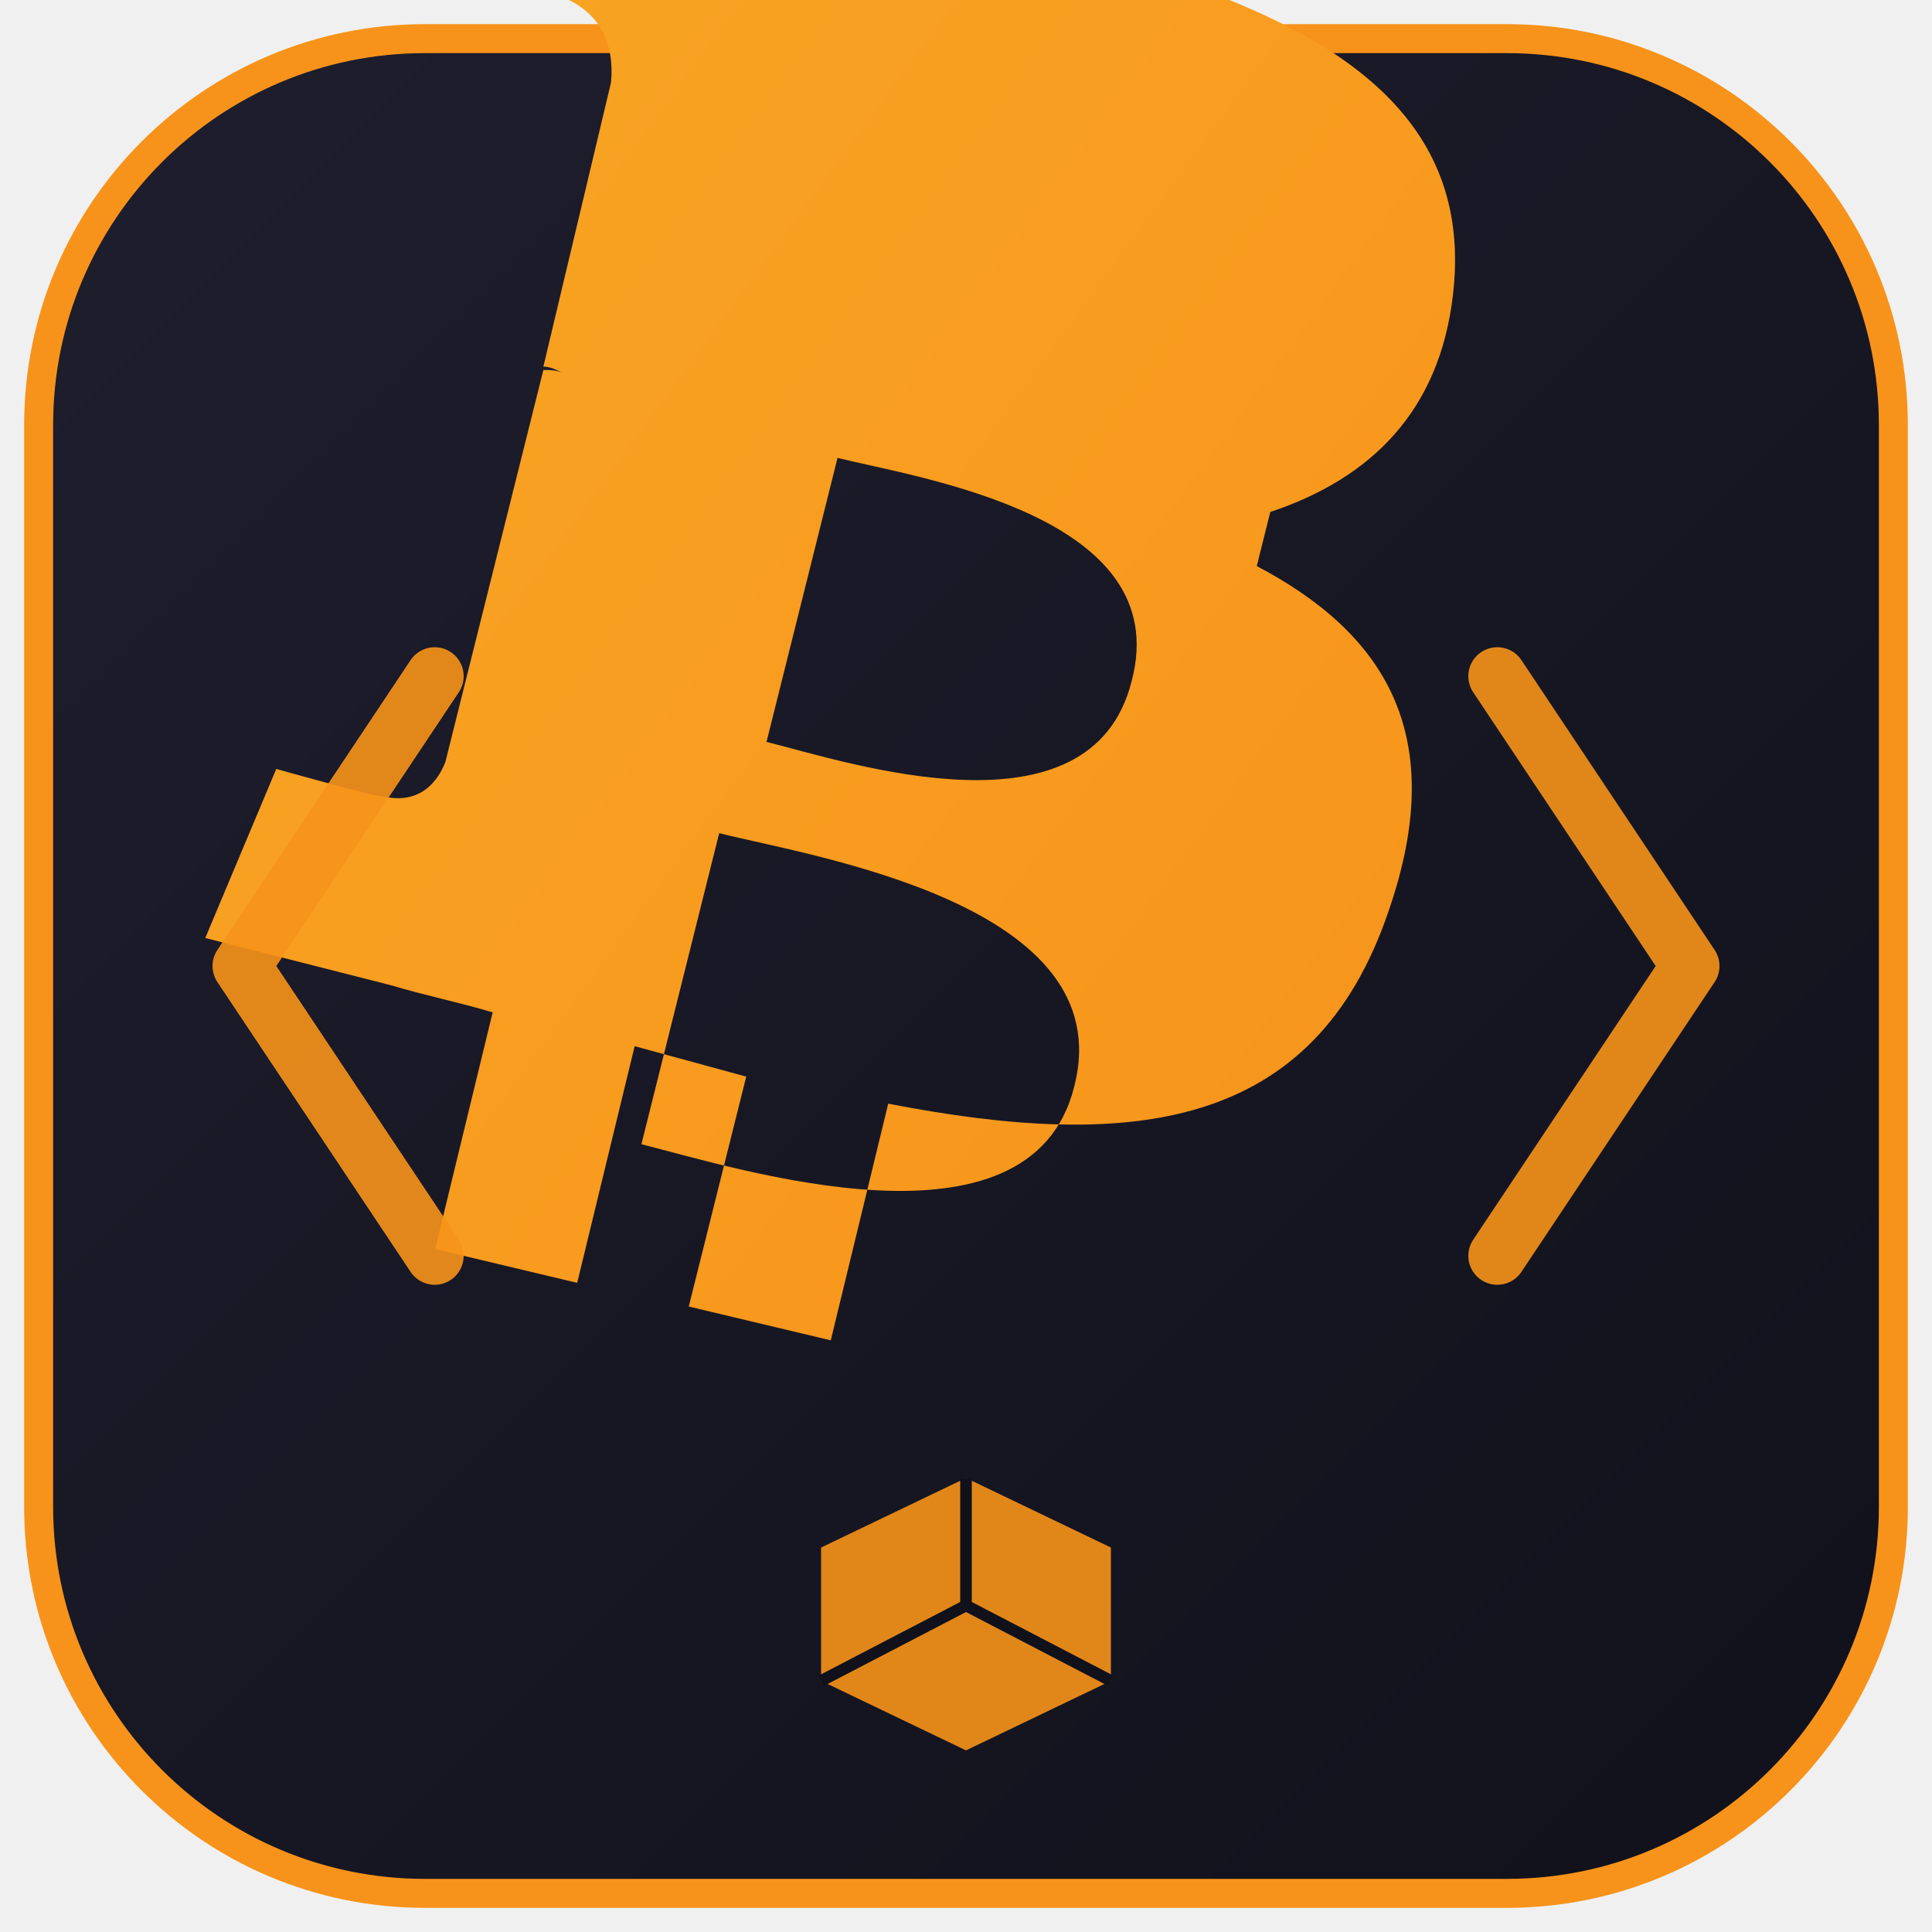
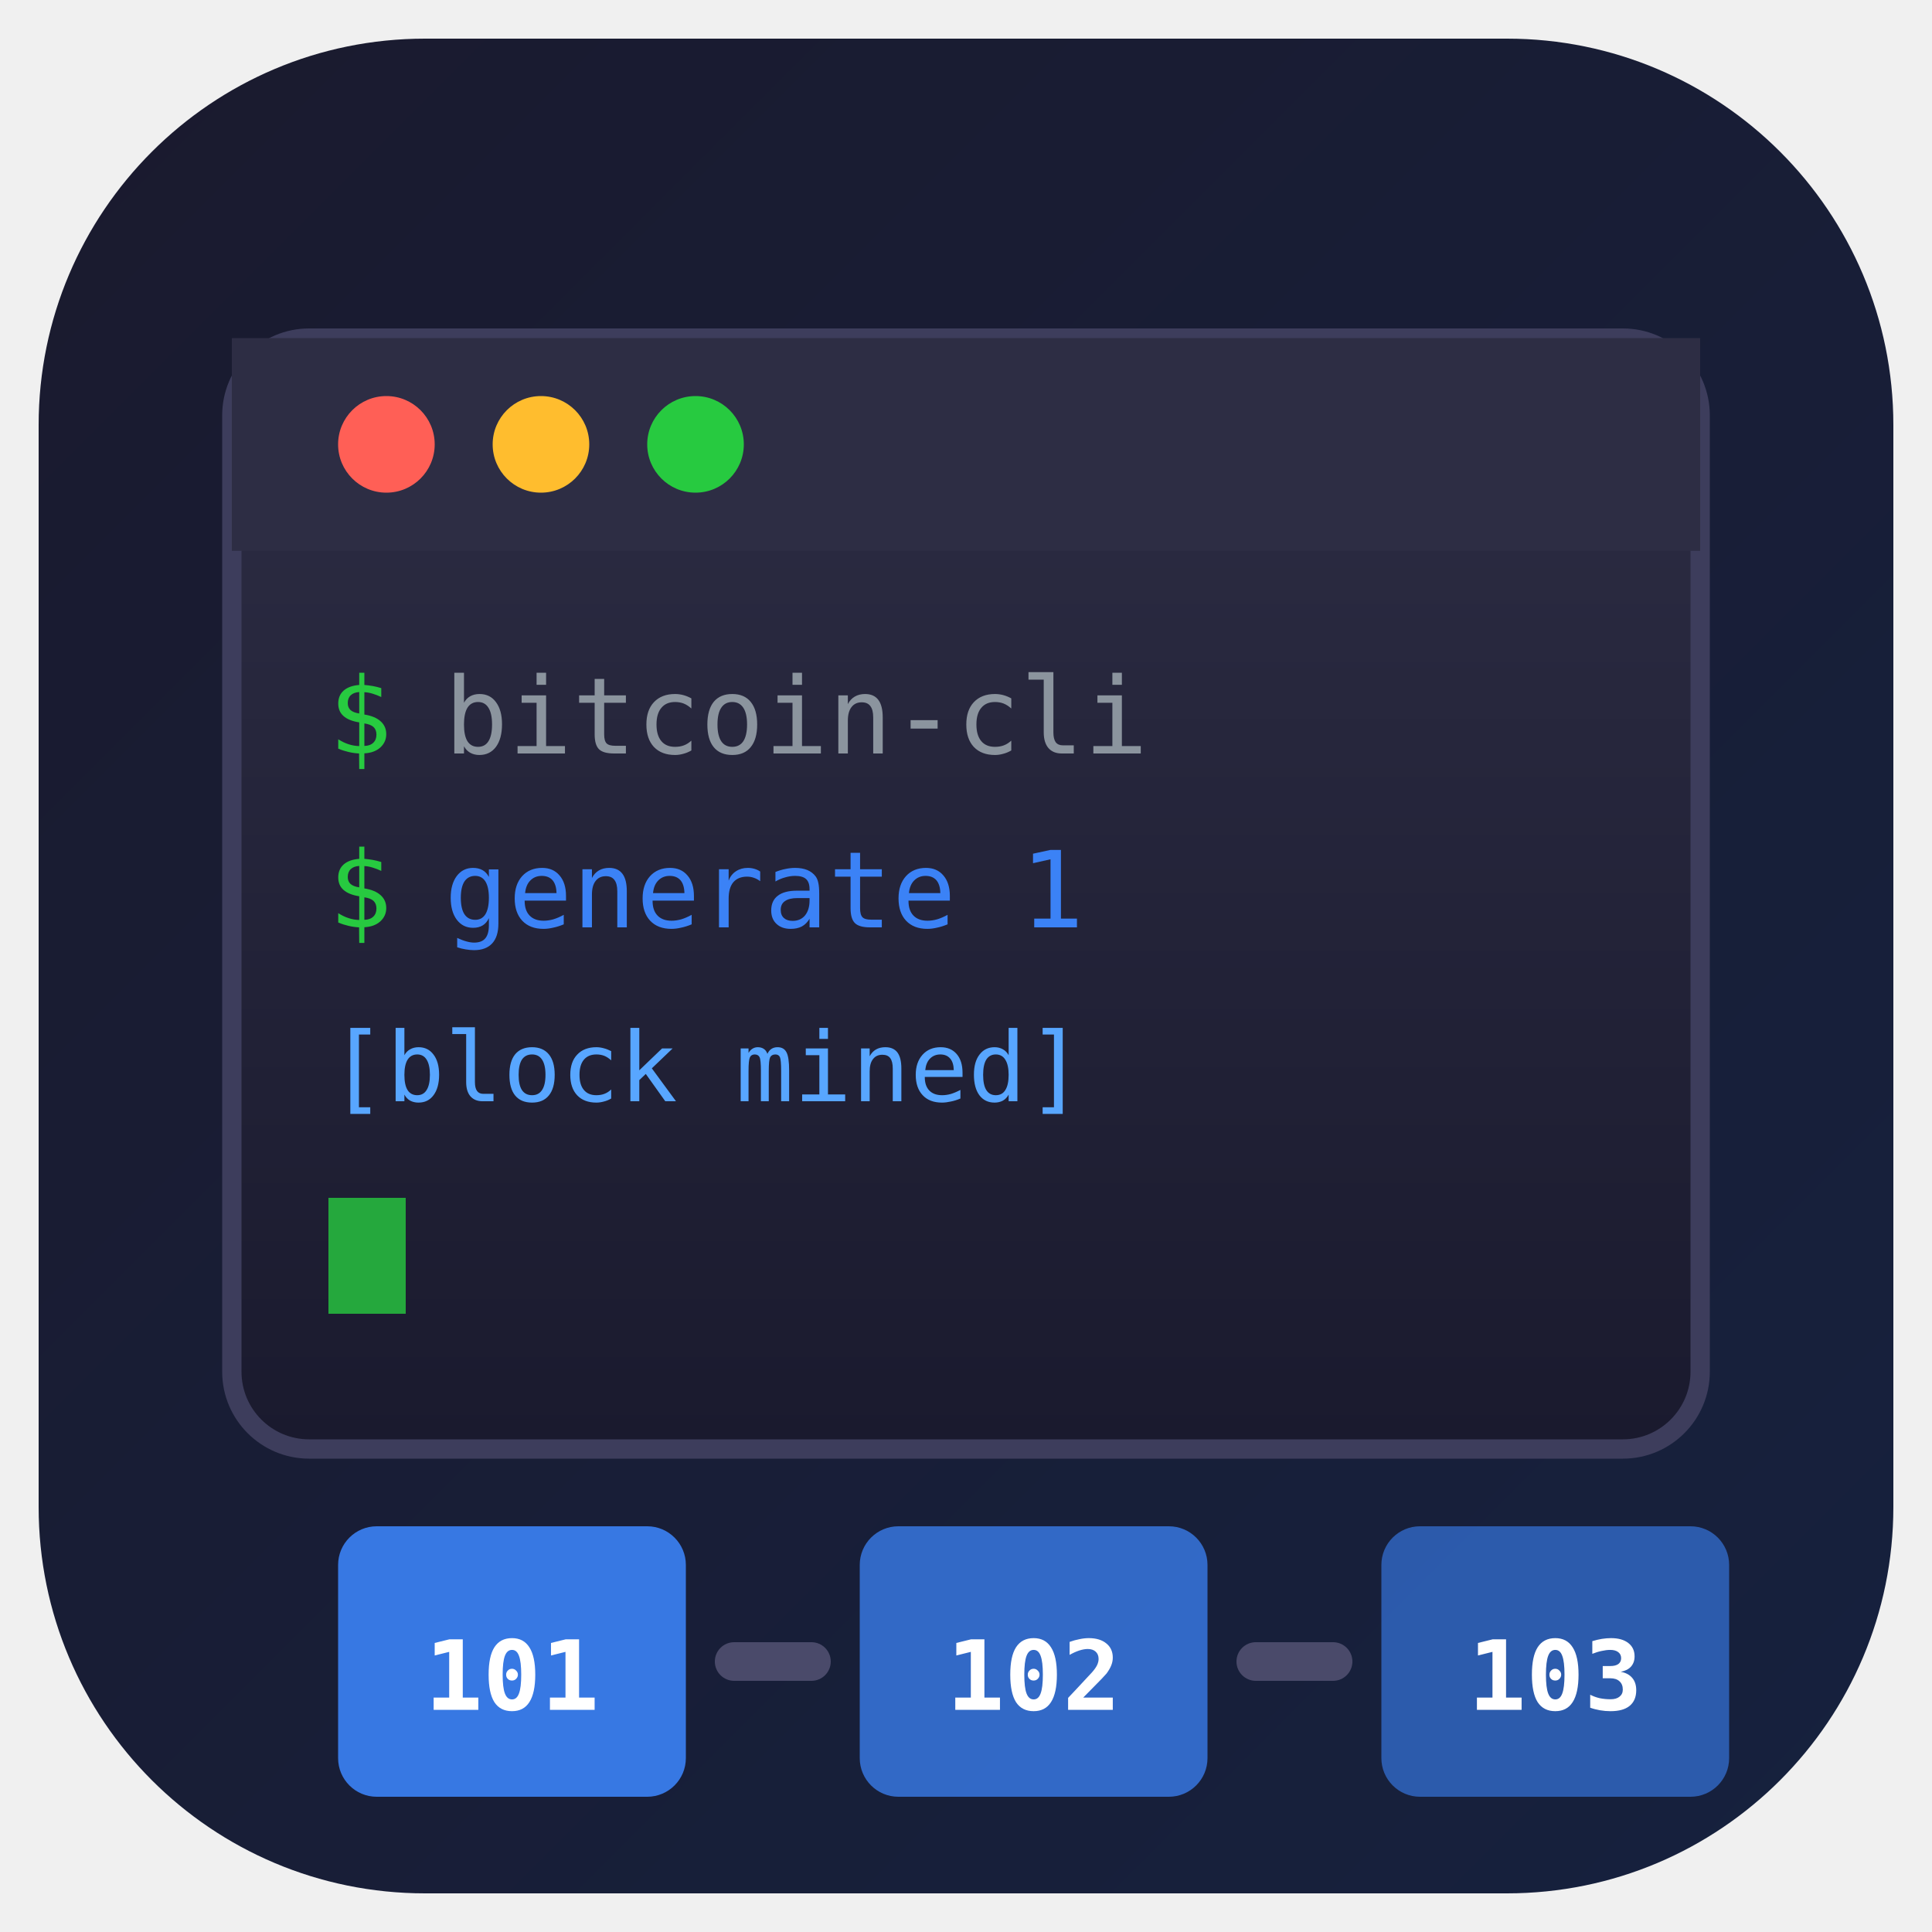
<svg xmlns="http://www.w3.org/2000/svg" viewBox="0 0 200 200">
  <defs>
    <linearGradient id="bg" x1="0%" y1="0%" x2="100%" y2="100%">
-       <stop offset="0%" style="stop-color:#1e1e2e" />
-       <stop offset="100%" style="stop-color:#11111b" />
+       <stop offset="0%" style="stop-color:#1a1a2e" />
+       <stop offset="100%" style="stop-color:#16213e" />
    </linearGradient>
-     <linearGradient id="btc" x1="0%" y1="0%" x2="100%" y2="100%">
-       <stop offset="0%" style="stop-color:#f9a825" />
-       <stop offset="100%" style="stop-color:#f7931a" />
+     <linearGradient id="terminal" x1="0%" y1="0%" x2="0%" y2="100%">
+       <stop offset="0%" style="stop-color:#2d2d44" />
+       <stop offset="100%" style="stop-color:#1a1a2e" />
    </linearGradient>
  </defs>
  <rect x="4" y="4" width="192" height="192" rx="40" ry="40" fill="url(#bg)" />
-   <rect x="4" y="4" width="192" height="192" rx="40" ry="40" fill="none" stroke="#f7931a" stroke-width="3" />
-   <g transform="translate(100, 95) scale(0.7)">
-     <path fill="url(#btc)" d="       M45 -60       c15-5 25-15 27-32       c3-25-15-38-42-47       l8-35 -21-5 -8 33       c-6-1.5-11-3-17-4.5       l8-33 -21-5 -8 35       c-5-1-10-2.5-14.5-3.5       l-29-7 -5.5 23       c0 0 16 3.5 15.5 4       c9 2 10.5 8.5 10 13.5       l-10 42       c1 0 2 0.5 3 1       c-1-0.5-2-0.5-3-0.5       l-14.5 58       c-1 2.5-3.5 6.5-9.5 5       c0.5 0.5-15.5-4-15.5-4       l-10.5 25       l27.5 7       c5 1.5 10 2.5 15 4       l-8.5 35       l21 5       l8.5-35       c5.5 1.5 11 3 16.5 4.5       l-8.5 34       l21 5       l8.5-35       c36 7 63 4 74-28.5       c9-26-0.5-41-19.5-51       M16 25       c-6.5 26-50 12-64 8.5       l11.5-46       c14 3.5 59.5 10.5 52.5 37.5       M24.5-35       c-6 24-42 12-54 9       l10.5-42       c12 3 50 8.5 43.5 33     " />
-   </g>
-   <path d="M45 70 L25 100 L45 130" fill="none" stroke="#f7931a" stroke-width="6" stroke-linecap="round" stroke-linejoin="round" opacity="0.9" />
-   <path d="M155 70 L175 100 L155 130" fill="none" stroke="#f7931a" stroke-width="6" stroke-linecap="round" stroke-linejoin="round" opacity="0.9" />
-   <g transform="translate(100, 165) scale(0.6)">
-     <path d="M0 -20 L25 -8 L25 15 L0 27 L-25 15 L-25 -8 Z" fill="#f7931a" opacity="0.9" />
-     <path d="M0 -20 L0 2 M0 2 L25 15 M0 2 L-25 15" fill="none" stroke="#11111b" stroke-width="2" />
+   <rect x="24" y="35" width="152" height="115" rx="8" ry="8" fill="url(#terminal)" stroke="#3d3d5c" stroke-width="2" />
+   <rect x="24" y="35" width="152" height="22" rx="8" ry="0" fill="#2d2d44" />
+   <rect x="24" y="49" width="152" height="8" fill="#2d2d44" />
+   <circle cx="40" cy="46" r="5" fill="#ff5f56" />
+   <circle cx="56" cy="46" r="5" fill="#ffbd2e" />
+   <circle cx="72" cy="46" r="5" fill="#27ca40" />
+   <text x="34" y="78" font-family="monospace" font-size="11" fill="#27ca40">$</text>
+   <text x="46" y="78" font-family="monospace" font-size="11" fill="#8b949e">bitcoin-cli</text>
+   <text x="34" y="96" font-family="monospace" font-size="11" fill="#27ca40">$</text>
+   <text x="46" y="96" font-family="monospace" font-size="11" fill="#3b82f6">generate 1</text>
+   <text x="34" y="114" font-family="monospace" font-size="10" fill="#58a6ff">[block mined]</text>
+   <rect x="34" y="124" width="8" height="12" fill="#27ca40" opacity="0.8" />
+   <g transform="translate(100, 172)">
+     <rect x="-65" y="-14" width="36" height="28" rx="4" fill="#3b82f6" opacity="0.9" />
+     <text x="-47" y="5" font-family="monospace" font-size="10" fill="#ffffff" text-anchor="middle" font-weight="bold">101</text>
+     <rect x="-26" y="-2" width="12" height="4" rx="2" fill="#4a4a6a" />
+     <rect x="-11" y="-14" width="36" height="28" rx="4" fill="#3b82f6" opacity="0.75" />
+     <text x="7" y="5" font-family="monospace" font-size="10" fill="#ffffff" text-anchor="middle" font-weight="bold">102</text>
+     <rect x="28" y="-2" width="12" height="4" rx="2" fill="#4a4a6a" />
+     <rect x="43" y="-14" width="36" height="28" rx="4" fill="#3b82f6" opacity="0.6" />
+     <text x="61" y="5" font-family="monospace" font-size="10" fill="#ffffff" text-anchor="middle" font-weight="bold">103</text>
  </g>
</svg>
